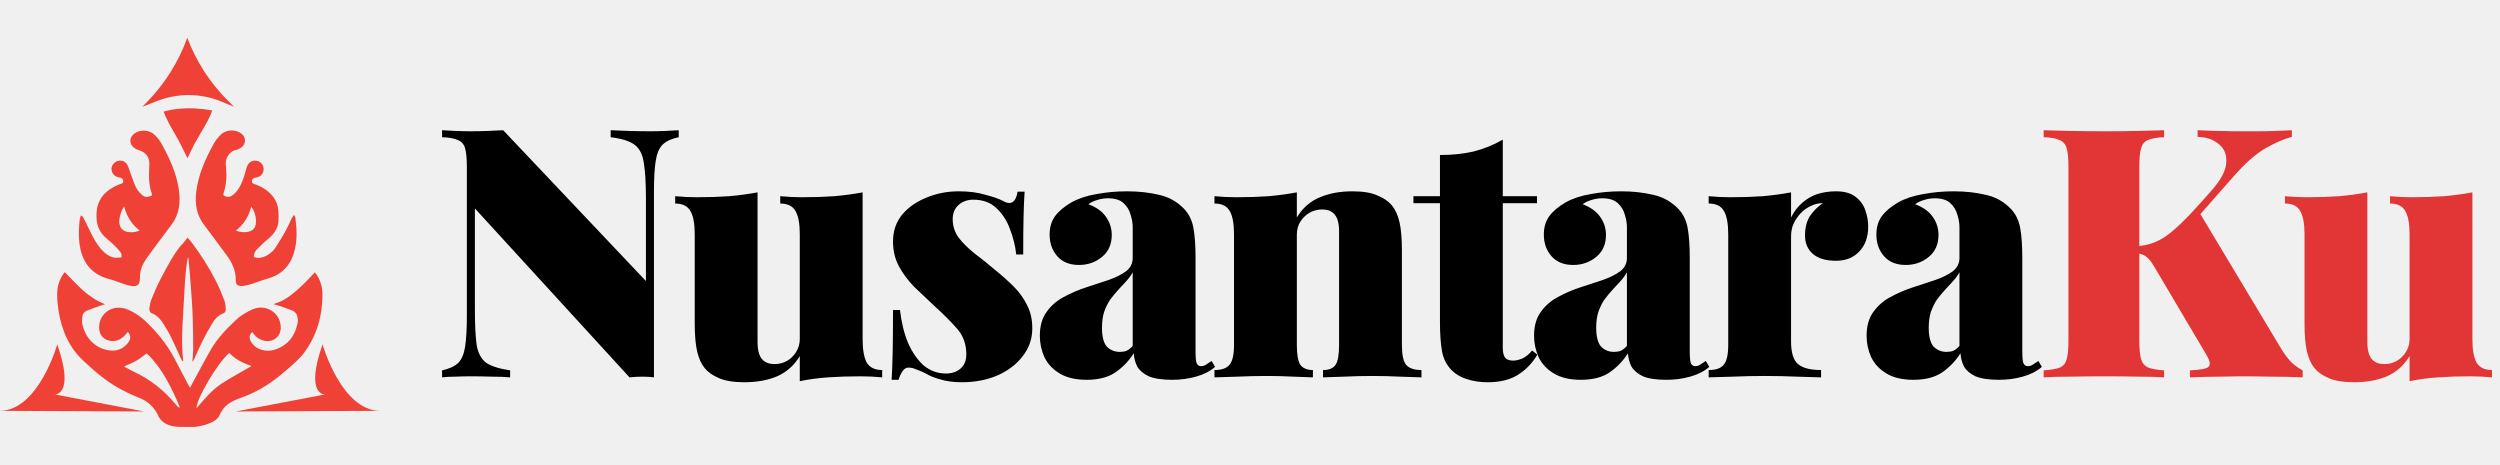
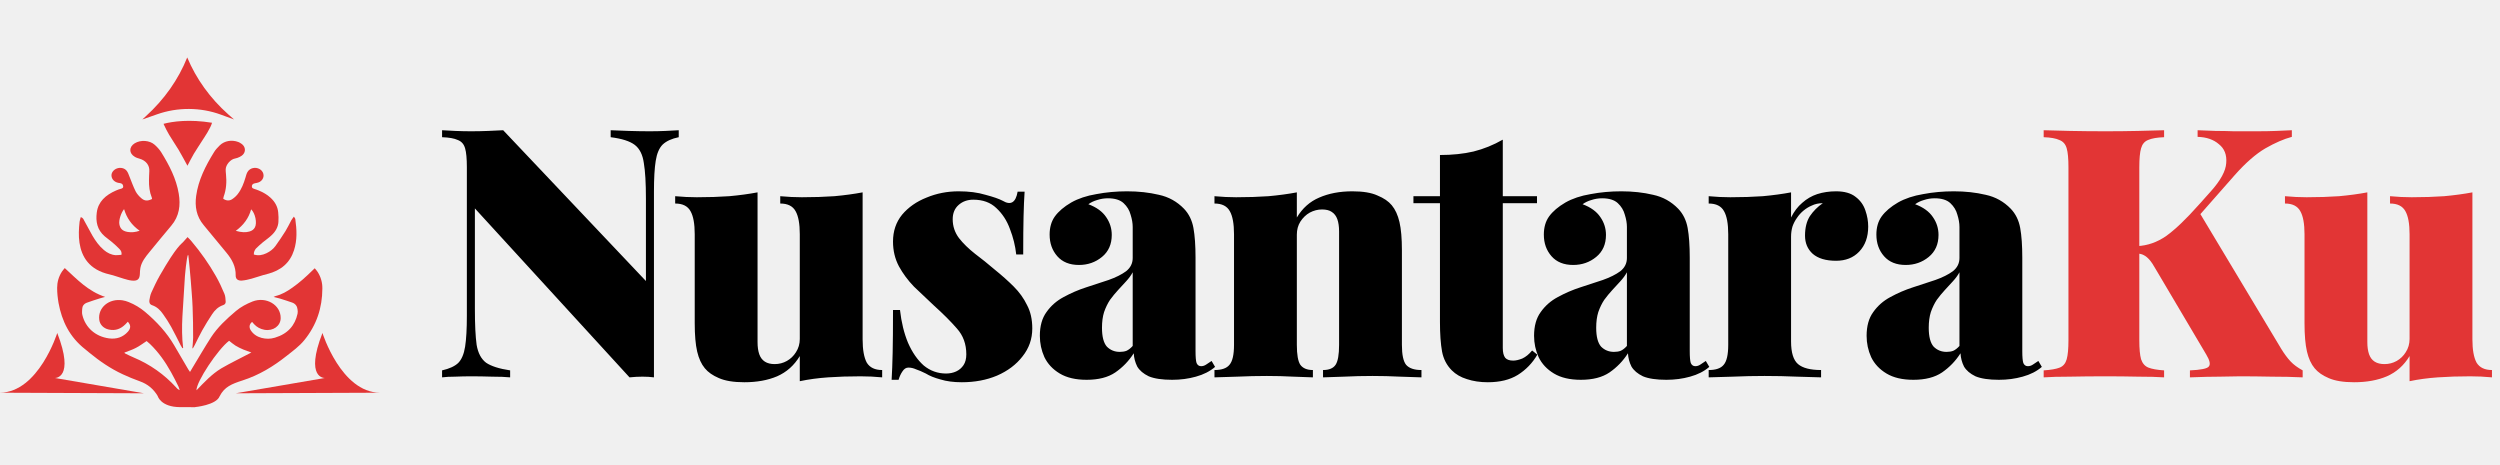
<svg xmlns="http://www.w3.org/2000/svg" width="1060" height="197" viewBox="0 0 1060 197" fill="none">
-   <g clip-path="url(#clip0_216_308)">
-     <path d="M82.596 181C82.596 181 84.737 181.045 76.4 181C68.108 180.955 66.878 175.736 66.878 175.736C65.147 172.514 62.733 170.154 59.27 168.793C56.81 167.795 54.35 166.705 52.027 165.48C46.833 162.803 42.232 159.263 37.949 155.361C37.357 154.816 36.81 154.271 36.173 153.727C29.476 147.918 26.241 140.34 24.829 131.854C24.464 129.494 24.237 127.089 24.237 124.729C24.237 122.052 24.874 119.465 26.241 117.106C26.56 116.516 27.016 116.017 27.471 115.381C32.665 120.691 37.357 126.318 44.601 128.995C43.872 129.222 43.097 129.403 42.368 129.676C40.501 130.311 38.678 130.992 36.856 131.718C35.535 132.262 34.897 133.351 34.852 134.713C34.806 135.666 34.715 136.664 34.943 137.572C36.218 143.426 40.455 147.691 46.195 148.554C49.43 149.053 52.209 147.964 54.259 145.377C55.535 143.743 55.535 142.291 54.213 140.703C53.849 141.111 53.576 141.52 53.211 141.883C51.298 144.016 49.02 145.105 46.104 144.379C43.872 143.834 42.323 142.019 42.095 139.75C41.457 134.078 46.195 129.63 51.89 130.583C52.801 130.719 53.758 131.037 54.623 131.446C57.175 132.58 59.453 134.123 61.503 136.029C66.423 140.658 70.705 145.785 73.849 151.776C75.853 155.587 77.858 159.399 79.862 163.211C80.044 163.529 80.227 163.801 80.591 164.391C80.956 163.71 81.229 163.257 81.457 162.757C84.145 157.856 86.696 152.91 89.475 148.1C92.254 143.335 96.081 139.387 100.09 135.62C102.14 133.715 104.509 132.308 107.06 131.173C112.846 128.632 119.133 132.762 119.042 139.024C118.996 142.7 115.853 145.196 112.208 144.515C110.386 144.152 108.928 143.244 107.789 141.883C107.47 141.52 107.197 141.157 106.923 140.794C105.739 141.792 105.511 143.335 106.377 144.787C107.424 146.557 108.973 147.737 110.932 148.327C112.8 148.871 114.714 148.871 116.582 148.236C122.048 146.421 125.101 142.473 126.194 136.936C126.331 136.256 126.285 135.575 126.194 134.894C126.057 133.442 125.374 132.262 123.962 131.672C122.231 130.992 120.499 130.402 118.723 129.767C117.948 129.494 117.128 129.313 116.035 128.995C116.536 128.768 116.673 128.632 116.855 128.587C119.543 127.861 121.775 126.363 123.916 124.684C126.969 122.324 129.656 119.601 132.253 116.788C132.618 116.38 132.982 116.017 133.483 115.472C133.939 116.107 134.394 116.606 134.713 117.196C136.126 119.647 136.763 122.324 136.718 125.138C136.672 134.032 134.349 142.201 129.019 149.461C126.878 152.366 124.098 154.589 121.411 156.949C115.898 161.804 109.885 165.889 102.914 168.384C98.222 170.064 95.215 171.425 93.165 175.827C91.707 180.092 82.596 181 82.596 181ZM76.218 172.968C75.944 172.151 75.853 171.652 75.671 171.243C74.623 168.974 73.666 166.66 72.528 164.482C70.113 159.672 67.288 155.134 63.598 151.186C63.097 150.641 62.55 150.187 62.186 149.824C60.546 151.004 59.179 152.184 57.63 153.046C56.081 153.954 54.396 154.544 52.755 155.27C52.892 155.451 52.892 155.587 52.983 155.633C54.213 156.268 55.398 156.994 56.628 157.539C63.735 160.851 69.703 165.616 74.669 171.652C74.897 171.924 75.124 172.242 75.398 172.469C75.534 172.605 75.762 172.696 76.218 172.968ZM106.604 155.224C105.42 154.725 104.281 154.317 103.188 153.818C102.049 153.273 100.91 152.683 99.862 151.957C98.905 151.276 98.04 150.46 97.174 149.688C92.436 153.636 83.234 169.02 83.325 173.059C86.65 169.247 89.794 165.435 93.848 162.712C97.903 160.08 102.231 157.811 106.604 155.224Z" fill="#EF4136" />
-     <path d="M107.652 108.983C109.611 109.663 111.342 109.255 112.982 108.393C114.531 107.576 115.853 106.441 116.809 104.989C118.313 102.675 119.725 100.315 121.092 97.91C122.003 96.276 122.732 94.507 123.552 92.828C123.825 92.283 124.19 91.829 124.645 91.103C124.919 91.648 125.192 91.92 125.237 92.238C125.875 97.184 126.103 102.13 124.691 106.986C123.005 112.84 119.224 116.561 113.301 118.195C111.069 118.785 108.973 119.692 106.741 120.373C105.42 120.781 104.008 121.144 102.641 121.281C100.864 121.417 99.907 120.554 99.953 118.785C100.044 114.7 98.404 111.297 96.035 108.12C92.755 103.764 89.566 99.408 86.331 95.051C83.279 90.967 82.596 86.293 83.188 81.392C84.099 73.904 87.151 67.188 90.796 60.654C91.434 59.474 92.345 58.43 93.256 57.431C95.261 55.299 98.359 54.754 101.046 55.889C101.229 55.979 101.411 56.07 101.593 56.161C102.914 56.932 103.871 58.021 103.871 59.655C103.825 61.198 102.914 62.287 101.593 62.968C101.001 63.285 100.363 63.558 99.68 63.694C97.812 64.011 95.762 66.598 95.716 68.822C95.716 69.593 95.762 70.365 95.853 71.181C96.172 74.766 95.99 78.261 94.851 81.71C94.76 81.982 94.714 82.299 94.668 82.662C95.944 83.661 97.265 83.752 98.45 82.889C99.406 82.209 100.272 81.301 100.91 80.348C102.504 78.034 103.37 75.402 104.099 72.724C104.327 71.817 104.554 70.864 104.964 70.047C105.967 68.141 108.29 67.551 110.067 68.64C111.752 69.684 112.299 71.908 111.251 73.587C110.705 74.494 109.885 74.993 108.837 75.22C108.427 75.311 108.017 75.356 107.607 75.538C107.014 75.81 106.787 76.355 106.832 76.945C106.832 77.489 107.151 77.761 107.652 77.943C108.336 78.17 109.019 78.488 109.702 78.76C111.57 79.622 113.301 80.711 114.714 82.163C116.627 84.115 117.766 86.384 117.994 89.106C118.13 90.604 118.176 92.102 118.085 93.599C117.948 96.14 116.764 98.319 114.987 100.088C113.894 101.223 112.618 102.176 111.479 103.219C110.477 104.172 109.429 105.171 108.518 106.215C108.017 106.941 107.607 107.803 107.652 108.983ZM99.999 97.819C102.504 98.591 104.281 98.636 105.784 98.137C106.832 97.819 107.652 97.184 108.108 96.186C109.11 94.144 108.29 89.56 106.513 87.654C105.511 91.738 103.37 95.051 99.999 97.819Z" fill="#EF4136" />
-     <path d="M51.526 109.119C51.708 107.939 51.298 107.122 50.751 106.487C49.794 105.352 48.701 104.263 47.608 103.219C46.605 102.266 45.466 101.404 44.419 100.406C41.184 97.32 40.546 93.418 41.047 89.152C41.639 84.069 44.783 80.938 49.157 78.805C49.84 78.442 50.614 78.17 51.343 77.943C51.89 77.761 52.3 77.535 52.254 76.854C52.209 76.173 51.935 75.629 51.298 75.402C50.933 75.266 50.569 75.266 50.204 75.175C48.564 74.812 47.425 73.541 47.289 71.908C47.152 70.41 48.154 68.958 49.612 68.368C51.115 67.778 52.892 68.186 53.803 69.593C54.304 70.365 54.578 71.272 54.897 72.18C55.762 74.54 56.491 76.899 57.539 79.214C58.086 80.394 58.997 81.528 59.954 82.436C61.366 83.797 62.642 83.797 64.464 82.799C64.464 82.572 64.464 82.345 64.373 82.118C63.416 79.486 63.143 76.718 63.188 73.95C63.234 72.543 63.234 71.136 63.325 69.729C63.507 66.916 61.913 64.647 59.225 63.785C58.541 63.558 57.812 63.331 57.22 62.922C54.623 61.289 54.623 58.203 57.175 56.478C59.68 54.8 63.462 55.072 65.603 57.205C66.65 58.248 67.653 59.474 68.382 60.744C71.799 66.871 74.76 73.224 75.808 80.257C76.628 85.703 76.081 90.876 72.619 95.414C69.475 99.544 66.423 103.719 63.37 107.848C61.685 110.117 60.045 112.432 59.544 115.29C59.361 116.243 59.361 117.242 59.316 118.24C59.225 120.645 58.268 121.598 55.853 121.281C54.669 121.144 53.53 120.736 52.391 120.373C50.386 119.738 48.473 118.875 46.469 118.376C37.813 116.198 34.624 110.072 33.712 103.446C33.257 100.088 33.439 96.776 33.758 93.463C33.849 92.782 34.077 92.056 34.259 91.33C35.216 91.648 35.444 92.419 35.717 93.009C36.901 95.323 37.995 97.728 39.179 100.043C40.501 102.539 42.004 104.944 44.1 106.895C45.512 108.211 47.152 109.164 49.111 109.3C49.885 109.346 50.705 109.164 51.526 109.119ZM52.619 87.564C51.252 89.469 50.341 92.873 50.614 94.643C50.933 96.776 51.981 97.91 54.077 98.319C55.717 98.636 57.311 98.5 59.225 97.774C55.808 95.097 53.758 91.784 52.619 87.564Z" fill="#EF4136" />
-     <path d="M81.593 153.228C81.684 151.549 81.912 149.87 81.912 148.191C81.912 143.426 81.867 138.661 81.684 133.851C81.548 129.676 81.183 125.501 80.91 121.326C80.637 117.423 80.272 113.521 79.908 109.573C79.908 109.436 79.817 109.3 79.725 109.119C79.224 110.026 78.404 117.786 78.177 123.731C77.949 128.587 77.584 133.488 77.356 138.343C77.129 143.244 77.129 148.191 77.675 153.092C77.584 153.137 77.448 153.137 77.356 153.182C77.083 152.683 76.81 152.229 76.582 151.73C75.261 148.826 73.985 145.922 72.573 143.063C71.571 141.021 70.386 139.069 69.156 137.118C68.017 135.303 66.65 133.715 64.509 132.898C63.416 132.489 63.234 131.491 63.37 130.493C63.553 129.313 63.735 128.042 64.19 126.953C65.284 124.276 66.423 121.553 67.744 118.966C75.215 104.445 76.947 104.127 77.721 103.038C78.268 102.312 78.86 101.631 79.543 100.769C80.135 101.45 80.682 101.994 81.138 102.63C85.101 107.848 88.609 113.384 91.57 119.193C92.937 121.87 94.122 124.684 95.169 127.498C95.625 128.632 95.625 129.993 95.716 131.219C95.762 131.945 95.397 132.58 94.668 132.852C92.482 133.669 91.069 135.303 89.93 137.209C88.472 139.659 87.06 142.201 85.785 144.742C84.646 147.011 83.643 149.37 82.596 151.685C82.368 152.229 82.094 152.729 81.821 153.228C81.776 153.273 81.684 153.228 81.593 153.228Z" fill="#EF4136" />
-     <path d="M24.282 146.012C24.282 146.012 16.401 173.966 0 174.193L61.093 174.465L23.28 167.25C23.28 167.25 31.799 167.568 24.282 146.012Z" fill="#EF4136" />
-     <path d="M136.763 146.012C136.763 146.012 144.645 173.966 161.046 174.193L99.953 174.465L137.766 167.25C137.72 167.25 129.201 167.568 136.763 146.012Z" fill="#EF4136" />
-     <path d="M60.364 45.27L66.65 42.819C75.352 39.416 85.056 39.461 93.712 43.001L99.27 45.27L96.81 42.865C89.11 35.241 83.188 26.074 79.407 16C75.671 26.392 69.657 35.876 61.867 43.727L60.364 45.27Z" fill="#EF4136" />
-     <path d="M69.384 47.312C69.43 47.403 69.475 47.493 69.475 47.63C70.158 49.263 70.887 50.897 71.707 52.44C72.983 54.845 74.441 57.159 75.716 59.519C77.083 62.06 78.268 64.647 79.498 67.097C80.363 65.282 81.229 63.331 82.231 61.425C83.279 59.474 84.463 57.568 85.557 55.616C86.377 54.21 87.243 52.757 88.017 51.305C88.974 49.49 89.612 48.083 89.93 46.813C80.272 45.088 73.302 46.177 69.384 47.312Z" fill="#EF4136" />
-   </g>
+   <path d="M82.572 172.627C82.572 172.627 84.713 172.667 76.378 172.627C68.089 172.586 66.859 167.896 66.859 167.896C65.129 165.001 62.715 162.88 59.254 161.657C56.794 160.76 54.335 159.781 52.012 158.68C46.82 156.274 42.22 153.094 37.939 149.587C37.346 149.097 36.8 148.608 36.162 148.119C29.467 142.899 26.234 136.089 24.822 128.463C24.457 126.343 24.23 124.182 24.23 122.061C24.23 119.655 24.867 117.331 26.234 115.21C26.552 114.68 27.008 114.232 27.463 113.661C32.655 118.432 37.346 123.488 44.588 125.894C43.859 126.098 43.085 126.261 42.356 126.506C40.489 127.077 38.667 127.688 36.846 128.341C35.525 128.83 34.887 129.809 34.842 131.032C34.796 131.889 34.705 132.786 34.933 133.601C36.208 138.862 40.444 142.695 46.182 143.47C49.416 143.918 52.194 142.94 54.244 140.615C55.519 139.147 55.519 137.842 54.198 136.415C53.834 136.782 53.56 137.149 53.196 137.475C51.283 139.392 49.006 140.371 46.091 139.718C43.859 139.229 42.311 137.598 42.083 135.559C41.446 130.461 46.182 126.465 51.875 127.321C52.786 127.444 53.743 127.729 54.608 128.096C57.158 129.116 59.436 130.502 61.485 132.215C66.404 136.374 70.685 140.982 73.828 146.365C75.832 149.791 77.836 153.216 79.84 156.641C80.022 156.927 80.204 157.171 80.568 157.702C80.933 157.09 81.206 156.682 81.434 156.234C84.121 151.829 86.671 147.385 89.45 143.062C92.228 138.78 96.053 135.233 100.061 131.848C102.111 130.135 104.479 128.871 107.03 127.852C112.814 125.568 119.099 129.279 119.008 134.906C118.962 138.209 115.82 140.452 112.176 139.841C110.354 139.514 108.897 138.699 107.758 137.475C107.44 137.149 107.166 136.823 106.893 136.497C105.709 137.394 105.481 138.78 106.347 140.085C107.394 141.676 108.943 142.736 110.901 143.266C112.768 143.755 114.681 143.755 116.549 143.184C122.014 141.553 125.065 138.005 126.158 133.03C126.295 132.419 126.249 131.807 126.158 131.195C126.022 129.891 125.339 128.83 123.927 128.3C122.196 127.688 120.465 127.158 118.689 126.587C117.915 126.343 117.095 126.18 116.002 125.894C116.503 125.69 116.64 125.568 116.822 125.527C119.509 124.875 121.741 123.529 123.881 122.02C126.933 119.9 129.62 117.453 132.216 114.925C132.58 114.558 132.945 114.232 133.446 113.742C133.901 114.313 134.356 114.762 134.675 115.292C136.087 117.494 136.725 119.9 136.679 122.428C136.634 130.421 134.311 137.761 128.982 144.285C126.842 146.895 124.063 148.893 121.376 151.014C115.865 155.377 109.853 159.047 102.885 161.29C98.194 162.799 95.188 164.022 93.139 167.978C91.681 171.811 82.572 172.627 82.572 172.627ZM76.196 165.409C75.923 164.675 75.832 164.226 75.65 163.859C74.602 161.82 73.645 159.741 72.507 157.783C70.093 153.461 67.269 149.383 63.58 145.835C63.079 145.346 62.533 144.938 62.168 144.612C60.529 145.672 59.162 146.732 57.614 147.507C56.065 148.323 54.38 148.853 52.741 149.505C52.877 149.668 52.877 149.791 52.968 149.831C54.198 150.402 55.382 151.055 56.612 151.544C63.717 154.521 69.683 158.803 74.647 164.226C74.875 164.471 75.103 164.756 75.376 164.96C75.513 165.083 75.741 165.164 76.196 165.409ZM106.574 149.464C105.39 149.016 104.251 148.649 103.158 148.2C102.02 147.711 100.881 147.181 99.834 146.528C98.877 145.917 98.012 145.183 97.147 144.489C92.41 148.037 83.21 161.861 83.301 165.49C86.626 162.065 89.768 158.64 93.822 156.193C97.875 153.828 102.202 151.789 106.574 149.464Z" fill="#E23535" />
+   <path d="M107.622 107.911C109.58 108.522 111.311 108.155 112.95 107.381C114.499 106.647 115.82 105.627 116.776 104.322C118.279 102.243 119.691 100.122 121.057 97.961C121.968 96.493 122.697 94.902 123.517 93.394C123.79 92.904 124.154 92.496 124.61 91.844C124.883 92.333 125.156 92.578 125.202 92.864C125.84 97.308 126.067 101.753 124.655 106.117C122.97 111.377 119.19 114.721 113.269 116.189C111.038 116.719 108.943 117.535 106.711 118.146C105.39 118.513 103.978 118.84 102.612 118.962C100.836 119.084 99.879 118.309 99.925 116.719C100.016 113.049 98.376 109.991 96.008 107.136C92.729 103.221 89.541 99.306 86.307 95.392C83.255 91.722 82.572 87.522 83.164 83.117C84.075 76.389 87.127 70.354 90.77 64.481C91.408 63.421 92.319 62.483 93.23 61.586C95.234 59.67 98.331 59.18 101.018 60.2C101.2 60.281 101.382 60.363 101.564 60.444C102.885 61.138 103.842 62.116 103.842 63.584C103.796 64.971 102.885 65.95 101.564 66.561C100.972 66.847 100.335 67.091 99.651 67.214C97.784 67.499 95.735 69.823 95.689 71.822C95.689 72.515 95.735 73.208 95.826 73.942C96.144 77.164 95.962 80.304 94.824 83.403C94.733 83.647 94.687 83.933 94.642 84.259C95.917 85.156 97.238 85.238 98.422 84.463C99.378 83.851 100.244 83.036 100.881 82.18C102.475 80.1 103.341 77.735 104.069 75.329C104.297 74.513 104.525 73.657 104.935 72.923C105.937 71.21 108.259 70.68 110.036 71.659C111.721 72.597 112.267 74.595 111.22 76.103C110.673 76.919 109.853 77.368 108.806 77.572C108.396 77.653 107.986 77.694 107.576 77.857C106.984 78.102 106.756 78.591 106.802 79.121C106.802 79.61 107.121 79.855 107.622 80.018C108.305 80.222 108.988 80.507 109.671 80.752C111.539 81.527 113.269 82.506 114.681 83.811C116.594 85.564 117.733 87.603 117.96 90.05C118.097 91.395 118.143 92.741 118.051 94.087C117.915 96.37 116.731 98.328 114.954 99.918C113.861 100.938 112.586 101.794 111.448 102.732C110.446 103.588 109.398 104.485 108.487 105.423C107.986 106.076 107.576 106.851 107.622 107.911ZM99.97 97.879C102.475 98.573 104.251 98.613 105.754 98.165C106.802 97.879 107.622 97.308 108.077 96.411C109.079 94.576 108.259 90.457 106.483 88.745C105.481 92.415 103.341 95.392 99.97 97.879Z" fill="#E23535" />
+   <path d="M51.511 108.033C51.693 106.973 51.283 106.239 50.737 105.668C49.78 104.649 48.687 103.67 47.594 102.732C46.592 101.876 45.453 101.101 44.406 100.204C41.172 97.431 40.535 93.924 41.036 90.091C41.628 85.523 44.77 82.71 49.143 80.793C49.826 80.467 50.6 80.222 51.329 80.018C51.875 79.855 52.285 79.651 52.24 79.04C52.194 78.428 51.921 77.939 51.283 77.735C50.919 77.612 50.554 77.612 50.19 77.531C48.55 77.204 47.412 76.063 47.275 74.595C47.139 73.249 48.141 71.944 49.598 71.414C51.101 70.884 52.877 71.251 53.788 72.515C54.289 73.208 54.562 74.024 54.881 74.839C55.746 76.96 56.475 79.08 57.523 81.16C58.069 82.22 58.98 83.24 59.937 84.055C61.349 85.279 62.624 85.279 64.445 84.382C64.445 84.178 64.445 83.974 64.355 83.77C63.398 81.405 63.125 78.917 63.17 76.43C63.216 75.165 63.216 73.901 63.307 72.637C63.489 70.109 61.895 68.07 59.208 67.295C58.525 67.091 57.796 66.887 57.204 66.52C54.608 65.052 54.608 62.279 57.158 60.73C59.663 59.221 63.444 59.466 65.584 61.382C66.632 62.32 67.634 63.421 68.362 64.563C71.778 70.068 74.739 75.777 75.786 82.098C76.606 86.991 76.059 91.64 72.598 95.718C69.455 99.429 66.404 103.18 63.352 106.891C61.667 108.93 60.028 111.01 59.527 113.579C59.345 114.435 59.345 115.333 59.299 116.23C59.208 118.391 58.252 119.247 55.838 118.962C54.654 118.84 53.515 118.472 52.376 118.146C50.372 117.575 48.459 116.801 46.455 116.352C37.802 114.395 34.614 108.889 33.703 102.936C33.248 99.918 33.43 96.941 33.748 93.965C33.84 93.353 34.067 92.7 34.249 92.048C35.206 92.333 35.434 93.027 35.707 93.557C36.891 95.636 37.984 97.798 39.168 99.877C40.489 102.12 41.992 104.282 44.087 106.035C45.499 107.218 47.139 108.074 49.097 108.196C49.871 108.237 50.691 108.074 51.511 108.033ZM52.604 88.663C51.238 90.376 50.327 93.434 50.6 95.025C50.919 96.941 51.966 97.961 54.061 98.328C55.701 98.613 57.295 98.491 59.208 97.838C55.792 95.433 53.743 92.456 52.604 88.663Z" fill="#E23535" />
+   <path d="M81.57 147.67C81.661 146.161 81.889 144.652 81.889 143.144C81.889 138.862 81.844 134.58 81.661 130.258C81.525 126.506 81.16 122.754 80.887 119.003C80.614 115.496 80.249 111.989 79.885 108.441C79.885 108.319 79.794 108.196 79.703 108.033C79.202 108.849 78.382 115.822 78.154 121.164C77.927 125.527 77.562 129.931 77.335 134.295C77.107 138.699 77.107 143.144 77.653 147.548C77.562 147.588 77.426 147.588 77.335 147.629C77.061 147.181 76.788 146.773 76.56 146.324C75.24 143.715 73.964 141.105 72.552 138.536C71.55 136.701 70.366 134.947 69.137 133.194C67.998 131.562 66.632 130.135 64.491 129.401C63.398 129.034 63.216 128.137 63.352 127.24C63.535 126.18 63.717 125.038 64.172 124.059C65.265 121.653 66.404 119.207 67.725 116.882C75.194 103.833 76.925 103.547 77.699 102.569C78.246 101.916 78.838 101.305 79.521 100.53C80.113 101.142 80.659 101.631 81.115 102.202C85.077 106.891 88.584 111.866 91.544 117.086C92.911 119.492 94.095 122.02 95.143 124.549C95.598 125.568 95.598 126.791 95.689 127.892C95.735 128.545 95.37 129.116 94.642 129.36C92.455 130.094 91.043 131.562 89.905 133.275C88.448 135.477 87.036 137.761 85.76 140.044C84.622 142.083 83.62 144.204 82.572 146.284C82.344 146.773 82.071 147.221 81.798 147.67C81.752 147.711 81.661 147.67 81.57 147.67Z" fill="#E23535" />
+   <path d="M24.275 141.186C24.275 141.186 16.396 166.306 0 166.51L61.075 166.754L23.273 160.271C23.273 160.271 31.79 160.556 24.275 141.186Z" fill="#E23535" />
+   <path d="M136.725 141.186C136.725 141.186 144.604 166.306 161 166.51L99.925 166.754L137.727 160.271C137.681 160.271 129.164 160.556 136.725 141.186Z" fill="#E23535" />
+   <path d="M60.346 50.657L66.632 48.456C75.331 45.397 85.032 45.438 93.685 48.619L99.242 50.657L96.782 48.496C89.085 41.645 83.164 33.408 79.384 24.355C75.65 33.694 69.638 42.216 61.849 49.271L60.346 50.657Z" fill="#E23535" />
+   <path d="M69.364 52.493C69.41 52.574 69.455 52.656 69.455 52.778C70.139 54.246 70.867 55.714 71.687 57.101C72.962 59.262 74.42 61.342 75.695 63.462C77.061 65.746 78.246 68.07 79.475 70.272C80.341 68.641 81.206 66.887 82.208 65.175C83.255 63.421 84.44 61.709 85.533 59.955C86.353 58.691 87.218 57.386 87.992 56.081C88.948 54.45 89.586 53.186 89.905 52.044C80.249 50.494 73.281 51.473 69.364 52.493Z" fill="#E23535" />
  <path d="M287.784 55.216V58.176C284.824 58.768 282.555 59.804 280.976 61.284C279.496 62.764 278.509 65.083 278.016 68.24C277.523 71.299 277.276 75.64 277.276 81.264V160C275.796 159.803 274.168 159.704 272.392 159.704C270.715 159.704 268.889 159.803 266.916 160L201.352 88.368V130.992C201.352 137.603 201.599 142.684 202.092 146.236C202.684 149.689 204.016 152.205 206.088 153.784C208.259 155.264 211.663 156.349 216.3 157.04V160C214.327 159.803 211.761 159.704 208.604 159.704C205.447 159.605 202.487 159.556 199.724 159.556C197.553 159.556 195.333 159.605 193.064 159.704C190.795 159.704 188.92 159.803 187.44 160V157.04C190.499 156.349 192.768 155.313 194.248 153.932C195.728 152.452 196.715 150.133 197.208 146.976C197.701 143.819 197.948 139.477 197.948 133.952V70.904C197.948 67.253 197.701 64.589 197.208 62.912C196.715 61.136 195.679 59.952 194.1 59.36C192.62 58.669 190.4 58.275 187.44 58.176V55.216C188.92 55.315 190.795 55.413 193.064 55.512C195.333 55.611 197.553 55.66 199.724 55.66C202.191 55.66 204.608 55.611 206.976 55.512C209.344 55.413 211.465 55.315 213.34 55.216L273.872 119.152V84.224C273.872 77.613 273.576 72.581 272.984 69.128C272.491 65.576 271.208 63.011 269.136 61.432C267.064 59.853 263.66 58.768 258.924 58.176V55.216C260.897 55.315 263.463 55.413 266.62 55.512C269.777 55.611 272.737 55.66 275.5 55.66C277.769 55.66 279.989 55.611 282.16 55.512C284.429 55.413 286.304 55.315 287.784 55.216ZM365.75 81.56V143.868C365.75 148.308 366.342 151.613 367.526 153.784C368.809 155.856 370.979 156.892 374.038 156.892V160C370.979 159.704 367.921 159.556 364.862 159.556C359.929 159.556 355.341 159.704 351.098 160C346.855 160.296 342.859 160.839 339.11 161.628V150.972C336.742 154.919 333.535 157.78 329.49 159.556C325.543 161.233 320.906 162.072 315.578 162.072C311.039 162.072 307.438 161.48 304.774 160.296C302.209 159.211 300.235 157.829 298.854 156.152C297.374 154.376 296.289 152.008 295.598 149.048C294.907 146.088 294.562 142.092 294.562 137.06V99.32C294.562 94.88 293.97 91.624 292.786 89.552C291.602 87.381 289.431 86.296 286.274 86.296V83.188C289.431 83.484 292.49 83.632 295.45 83.632C300.383 83.632 304.971 83.484 309.214 83.188C313.555 82.793 317.551 82.251 321.202 81.56V145.052C321.202 147.124 321.449 148.851 321.942 150.232C322.435 151.613 323.225 152.649 324.31 153.34C325.395 154.031 326.777 154.376 328.454 154.376C330.329 154.376 332.055 153.932 333.634 153.044C335.213 152.156 336.495 150.923 337.482 149.344C338.567 147.667 339.11 145.792 339.11 143.72V99.32C339.11 94.88 338.518 91.624 337.334 89.552C336.15 87.381 333.979 86.296 330.822 86.296V83.188C333.979 83.484 337.038 83.632 339.998 83.632C344.931 83.632 349.519 83.484 353.762 83.188C358.103 82.793 362.099 82.251 365.75 81.56ZM406.46 81.116C410.802 81.116 414.6 81.609 417.856 82.596C421.211 83.484 423.628 84.323 425.108 85.112C428.562 87.184 430.683 85.901 431.472 81.264H434.432C434.235 84.125 434.087 87.628 433.988 91.772C433.89 95.817 433.84 101.195 433.84 107.904H430.88C430.486 104.253 429.598 100.652 428.216 97.1C426.934 93.548 425.01 90.588 422.444 88.22C419.978 85.852 416.722 84.668 412.676 84.668C410.21 84.668 408.138 85.408 406.46 86.888C404.783 88.368 403.944 90.391 403.944 92.956C403.944 95.916 404.832 98.58 406.608 100.948C408.384 103.217 410.654 105.437 413.416 107.608C416.179 109.68 418.942 111.9 421.704 114.268C424.763 116.735 427.476 119.152 429.844 121.52C432.212 123.888 434.087 126.503 435.468 129.364C436.948 132.127 437.688 135.432 437.688 139.28C437.688 143.72 436.307 147.667 433.544 151.12C430.88 154.573 427.279 157.287 422.74 159.26C418.3 161.135 413.318 162.072 407.792 162.072C404.339 162.072 401.33 161.677 398.764 160.888C396.199 160.197 394.127 159.359 392.548 158.372C390.97 157.583 389.588 156.991 388.404 156.596C387.319 156.103 386.234 155.856 385.148 155.856C384.162 155.856 383.323 156.399 382.632 157.484C381.942 158.471 381.399 159.655 381.004 161.036H378.044C378.242 157.879 378.39 154.031 378.488 149.492C378.587 144.953 378.636 138.935 378.636 131.436H381.596C382.188 136.665 383.323 141.303 385 145.348C386.776 149.393 388.996 152.6 391.66 154.968C394.423 157.237 397.58 158.372 401.132 158.372C402.711 158.372 404.142 158.076 405.424 157.484C406.707 156.892 407.743 156.004 408.532 154.82C409.322 153.636 409.716 152.107 409.716 150.232C409.716 145.891 408.384 142.24 405.72 139.28C403.155 136.32 399.899 133.064 395.952 129.512C392.992 126.749 390.18 124.085 387.516 121.52C384.951 118.856 382.83 115.995 381.152 112.936C379.475 109.779 378.636 106.276 378.636 102.428C378.636 97.988 379.919 94.189 382.484 91.032C385.148 87.875 388.602 85.457 392.844 83.78C397.087 82.004 401.626 81.116 406.46 81.116ZM460.729 161.036C456.092 161.036 452.293 160.148 449.333 158.372C446.373 156.596 444.202 154.277 442.821 151.416C441.538 148.555 440.897 145.545 440.897 142.388C440.897 138.244 441.834 134.889 443.709 132.324C445.584 129.66 448.001 127.539 450.961 125.96C454.02 124.283 457.226 122.901 460.581 121.816C463.936 120.731 467.093 119.695 470.053 118.708C473.112 117.623 475.578 116.389 477.453 115.008C479.328 113.528 480.265 111.653 480.265 109.384V96.212C480.265 94.633 479.969 92.907 479.377 91.032C478.884 89.157 477.897 87.529 476.417 86.148C474.937 84.767 472.717 84.076 469.757 84.076C468.178 84.076 466.649 84.323 465.169 84.816C463.788 85.211 462.554 85.803 461.469 86.592C464.922 87.875 467.438 89.7 469.017 92.068C470.596 94.337 471.385 96.853 471.385 99.616C471.385 103.563 470.004 106.671 467.241 108.94C464.478 111.209 461.222 112.344 457.473 112.344C453.526 112.344 450.468 111.111 448.297 108.644C446.126 106.177 445.041 103.119 445.041 99.468C445.041 96.409 445.781 93.844 447.261 91.772C448.84 89.601 451.158 87.628 454.217 85.852C457.177 84.175 460.729 82.991 464.873 82.3C469.017 81.511 473.358 81.116 477.897 81.116C482.732 81.116 487.221 81.609 491.365 82.596C495.509 83.484 499.061 85.457 502.021 88.516C504.093 90.687 505.425 93.4 506.017 96.656C506.609 99.912 506.905 104.105 506.905 109.236V148.9C506.905 151.367 507.053 153.044 507.349 153.932C507.744 154.82 508.385 155.264 509.273 155.264C510.062 155.264 510.802 155.017 511.493 154.524C512.282 154.031 513.022 153.537 513.713 153.044L515.193 155.56C513.022 157.435 510.309 158.816 507.053 159.704C503.896 160.592 500.541 161.036 496.989 161.036C492.746 161.036 489.441 160.543 487.073 159.556C484.804 158.471 483.176 157.089 482.189 155.412C481.301 153.636 480.808 151.761 480.709 149.788C478.637 153.044 476.022 155.757 472.865 157.928C469.806 160 465.761 161.036 460.729 161.036ZM474.789 149.196C475.874 149.196 476.812 149.048 477.601 148.752C478.489 148.357 479.377 147.667 480.265 146.68V115.452C479.574 116.735 478.637 118.017 477.453 119.3C476.368 120.484 475.233 121.717 474.049 123C472.865 124.283 471.73 125.664 470.645 127.144C469.658 128.624 468.82 130.351 468.129 132.324C467.537 134.199 467.241 136.419 467.241 138.984C467.241 142.733 467.932 145.397 469.313 146.976C470.793 148.456 472.618 149.196 474.789 149.196ZM573.394 81.116C577.933 81.116 581.485 81.708 584.05 82.892C586.714 83.977 588.737 85.359 590.118 87.036C591.598 88.812 592.683 91.18 593.374 94.14C594.065 97.1 594.41 101.096 594.41 106.128V146.236C594.41 150.38 595.002 153.192 596.186 154.672C597.469 156.152 599.639 156.892 602.698 156.892V160C600.725 159.901 597.715 159.803 593.67 159.704C589.723 159.507 585.826 159.408 581.978 159.408C577.834 159.408 573.789 159.507 569.842 159.704C565.895 159.803 562.935 159.901 560.962 160V156.892C563.527 156.892 565.303 156.152 566.29 154.672C567.277 153.192 567.77 150.38 567.77 146.236V98.136C567.77 96.064 567.523 94.337 567.03 92.956C566.537 91.575 565.747 90.539 564.662 89.848C563.675 89.157 562.294 88.812 560.518 88.812C558.742 88.812 557.015 89.256 555.338 90.144C553.759 91.032 552.427 92.315 551.342 93.992C550.355 95.571 549.862 97.396 549.862 99.468V146.236C549.862 150.38 550.355 153.192 551.342 154.672C552.427 156.152 554.203 156.892 556.67 156.892V160C554.795 159.901 552.033 159.803 548.382 159.704C544.731 159.507 540.982 159.408 537.134 159.408C532.99 159.408 528.797 159.507 524.554 159.704C520.311 159.803 517.105 159.901 514.934 160V156.892C517.993 156.892 520.114 156.152 521.298 154.672C522.581 153.192 523.222 150.38 523.222 146.236V99.32C523.222 94.88 522.63 91.624 521.446 89.552C520.262 87.381 518.091 86.296 514.934 86.296V83.188C518.091 83.484 521.15 83.632 524.11 83.632C529.043 83.632 533.631 83.484 537.874 83.188C542.215 82.793 546.211 82.251 549.862 81.56V92.216C552.23 88.269 555.387 85.457 559.334 83.78C563.379 82.004 568.066 81.116 573.394 81.116ZM637.182 59.212V83.188H651.686V86.148H637.182V147.568C637.182 149.443 637.527 150.824 638.218 151.712C638.909 152.501 640.043 152.896 641.622 152.896C642.707 152.896 643.99 152.6 645.47 152.008C646.95 151.317 648.331 150.183 649.614 148.604L651.834 150.38C649.762 153.932 646.999 156.793 643.546 158.964C640.191 161.036 635.949 162.072 630.818 162.072C627.562 162.072 624.602 161.628 621.938 160.74C619.373 159.951 617.251 158.717 615.574 157.04C613.403 154.869 612.022 152.205 611.43 149.048C610.838 145.792 610.542 141.599 610.542 136.468V86.148H599.294V83.188H610.542V65.724C615.771 65.724 620.507 65.231 624.75 64.244C629.091 63.159 633.235 61.481 637.182 59.212ZM670.276 161.036C665.639 161.036 661.84 160.148 658.88 158.372C655.92 156.596 653.749 154.277 652.368 151.416C651.085 148.555 650.444 145.545 650.444 142.388C650.444 138.244 651.381 134.889 653.256 132.324C655.131 129.66 657.548 127.539 660.508 125.96C663.567 124.283 666.773 122.901 670.128 121.816C673.483 120.731 676.64 119.695 679.6 118.708C682.659 117.623 685.125 116.389 687 115.008C688.875 113.528 689.812 111.653 689.812 109.384V96.212C689.812 94.633 689.516 92.907 688.924 91.032C688.431 89.157 687.444 87.529 685.964 86.148C684.484 84.767 682.264 84.076 679.304 84.076C677.725 84.076 676.196 84.323 674.716 84.816C673.335 85.211 672.101 85.803 671.016 86.592C674.469 87.875 676.985 89.7 678.564 92.068C680.143 94.337 680.932 96.853 680.932 99.616C680.932 103.563 679.551 106.671 676.788 108.94C674.025 111.209 670.769 112.344 667.02 112.344C663.073 112.344 660.015 111.111 657.844 108.644C655.673 106.177 654.588 103.119 654.588 99.468C654.588 96.409 655.328 93.844 656.808 91.772C658.387 89.601 660.705 87.628 663.764 85.852C666.724 84.175 670.276 82.991 674.42 82.3C678.564 81.511 682.905 81.116 687.444 81.116C692.279 81.116 696.768 81.609 700.912 82.596C705.056 83.484 708.608 85.457 711.568 88.516C713.64 90.687 714.972 93.4 715.564 96.656C716.156 99.912 716.452 104.105 716.452 109.236V148.9C716.452 151.367 716.6 153.044 716.896 153.932C717.291 154.82 717.932 155.264 718.82 155.264C719.609 155.264 720.349 155.017 721.04 154.524C721.829 154.031 722.569 153.537 723.26 153.044L724.74 155.56C722.569 157.435 719.856 158.816 716.6 159.704C713.443 160.592 710.088 161.036 706.536 161.036C702.293 161.036 698.988 160.543 696.62 159.556C694.351 158.471 692.723 157.089 691.736 155.412C690.848 153.636 690.355 151.761 690.256 149.788C688.184 153.044 685.569 155.757 682.412 157.928C679.353 160 675.308 161.036 670.276 161.036ZM684.336 149.196C685.421 149.196 686.359 149.048 687.148 148.752C688.036 148.357 688.924 147.667 689.812 146.68V115.452C689.121 116.735 688.184 118.017 687 119.3C685.915 120.484 684.78 121.717 683.596 123C682.412 124.283 681.277 125.664 680.192 127.144C679.205 128.624 678.367 130.351 677.676 132.324C677.084 134.199 676.788 136.419 676.788 138.984C676.788 142.733 677.479 145.397 678.86 146.976C680.34 148.456 682.165 149.196 684.336 149.196ZM778.501 81.116C782.053 81.116 784.816 81.905 786.789 83.484C788.762 84.964 790.144 86.888 790.933 89.256C791.722 91.525 792.117 93.795 792.117 96.064C792.117 100.504 790.834 104.056 788.269 106.72C785.802 109.285 782.546 110.568 778.501 110.568C774.16 110.568 770.854 109.581 768.585 107.608C766.414 105.635 765.329 103.069 765.329 99.912C765.329 96.557 766.02 93.795 767.401 91.624C768.881 89.453 770.706 87.628 772.877 86.148C771.101 86.148 769.522 86.493 768.141 87.184C766.957 87.677 765.822 88.368 764.737 89.256C763.652 90.144 762.714 91.18 761.925 92.364C761.136 93.449 760.494 94.683 760.001 96.064C759.606 97.445 759.409 98.876 759.409 100.356V144.756C759.409 149.492 760.396 152.699 762.369 154.376C764.342 156.053 767.598 156.892 772.137 156.892V160C769.868 159.901 766.464 159.803 761.925 159.704C757.485 159.507 752.897 159.408 748.161 159.408C743.721 159.408 739.232 159.507 734.693 159.704C730.154 159.803 726.75 159.901 724.481 160V156.892C727.54 156.892 729.661 156.152 730.845 154.672C732.128 153.192 732.769 150.38 732.769 146.236V99.32C732.769 94.88 732.177 91.624 730.993 89.552C729.809 87.381 727.638 86.296 724.481 86.296V83.188C727.638 83.484 730.697 83.632 733.657 83.632C738.59 83.632 743.178 83.484 747.421 83.188C751.762 82.793 755.758 82.251 759.409 81.56V92.216C760.692 89.651 762.27 87.579 764.145 86C766.02 84.323 768.141 83.089 770.509 82.3C772.976 81.511 775.64 81.116 778.501 81.116ZM811.275 161.036C806.638 161.036 802.839 160.148 799.879 158.372C796.919 156.596 794.748 154.277 793.367 151.416C792.084 148.555 791.443 145.545 791.443 142.388C791.443 138.244 792.38 134.889 794.255 132.324C796.13 129.66 798.547 127.539 801.507 125.96C804.566 124.283 807.772 122.901 811.127 121.816C814.482 120.731 817.639 119.695 820.599 118.708C823.658 117.623 826.124 116.389 827.999 115.008C829.874 113.528 830.811 111.653 830.811 109.384V96.212C830.811 94.633 830.515 92.907 829.923 91.032C829.43 89.157 828.443 87.529 826.963 86.148C825.483 84.767 823.263 84.076 820.303 84.076C818.724 84.076 817.195 84.323 815.715 84.816C814.334 85.211 813.1 85.803 812.015 86.592C815.468 87.875 817.984 89.7 819.563 92.068C821.142 94.337 821.931 96.853 821.931 99.616C821.931 103.563 820.55 106.671 817.787 108.94C815.024 111.209 811.768 112.344 808.019 112.344C804.072 112.344 801.014 111.111 798.843 108.644C796.672 106.177 795.587 103.119 795.587 99.468C795.587 96.409 796.327 93.844 797.807 91.772C799.386 89.601 801.704 87.628 804.763 85.852C807.723 84.175 811.275 82.991 815.419 82.3C819.563 81.511 823.904 81.116 828.443 81.116C833.278 81.116 837.767 81.609 841.911 82.596C846.055 83.484 849.607 85.457 852.567 88.516C854.639 90.687 855.971 93.4 856.563 96.656C857.155 99.912 857.451 104.105 857.451 109.236V148.9C857.451 151.367 857.599 153.044 857.895 153.932C858.29 154.82 858.931 155.264 859.819 155.264C860.608 155.264 861.348 155.017 862.039 154.524C862.828 154.031 863.568 153.537 864.259 153.044L865.739 155.56C863.568 157.435 860.855 158.816 857.599 159.704C854.442 160.592 851.087 161.036 847.535 161.036C843.292 161.036 839.987 160.543 837.619 159.556C835.35 158.471 833.722 157.089 832.735 155.412C831.847 153.636 831.354 151.761 831.255 149.788C829.183 153.044 826.568 155.757 823.411 157.928C820.352 160 816.307 161.036 811.275 161.036ZM825.335 149.196C826.42 149.196 827.358 149.048 828.147 148.752C829.035 148.357 829.923 147.667 830.811 146.68V115.452C830.12 116.735 829.183 118.017 827.999 119.3C826.914 120.484 825.779 121.717 824.595 123C823.411 124.283 822.276 125.664 821.191 127.144C820.204 128.624 819.366 130.351 818.675 132.324C818.083 134.199 817.787 136.419 817.787 138.984C817.787 142.733 818.478 145.397 819.859 146.976C821.339 148.456 823.164 149.196 825.335 149.196Z" fill="black" />
  <path d="M971.744 55.216V58.028C968.389 58.916 964.64 60.544 960.496 62.912C956.451 65.28 952.109 69.079 947.472 74.308L920.24 105.24L932.228 89.552L967.304 148.012C968.587 150.084 969.869 151.811 971.152 153.192C972.435 154.573 974.161 155.856 976.332 157.04V160C972.188 159.803 967.748 159.704 963.012 159.704C958.375 159.605 953.935 159.556 949.692 159.556C947.423 159.556 944.611 159.605 941.256 159.704C937.901 159.704 933.659 159.803 928.528 160V157.04C933.165 156.843 935.829 156.3 936.52 155.412C937.309 154.524 936.964 152.847 935.484 150.38L914.024 114.12C913.037 112.344 912.149 111.012 911.36 110.124C910.571 109.236 909.781 108.595 908.992 108.2C908.301 107.805 907.364 107.559 906.18 107.46V104.352C910.521 104.155 914.616 102.724 918.464 100.06C922.312 97.297 926.949 92.857 932.376 86.74L937.408 81.116C941.552 76.479 943.723 72.483 943.92 69.128C944.216 65.675 943.18 63.011 940.812 61.136C938.543 59.163 935.533 58.127 931.784 58.028V55.216C934.547 55.315 937.112 55.413 939.48 55.512C941.947 55.512 944.512 55.561 947.176 55.66C949.939 55.66 953.145 55.66 956.796 55.66C959.953 55.66 962.716 55.611 965.084 55.512C967.551 55.413 969.771 55.315 971.744 55.216ZM917.576 55.216V58.176C914.616 58.275 912.347 58.669 910.768 59.36C909.288 59.952 908.301 61.136 907.808 62.912C907.315 64.589 907.068 67.253 907.068 70.904V144.312C907.068 147.864 907.315 150.528 907.808 152.304C908.4 154.08 909.436 155.264 910.916 155.856C912.396 156.448 914.616 156.843 917.576 157.04V160C914.715 159.803 911.015 159.704 906.476 159.704C902.036 159.605 897.497 159.556 892.86 159.556C887.532 159.556 882.5 159.605 877.764 159.704C873.127 159.704 869.377 159.803 866.516 160V157.04C869.575 156.843 871.844 156.448 873.324 155.856C874.804 155.264 875.791 154.08 876.284 152.304C876.777 150.528 877.024 147.864 877.024 144.312V70.904C877.024 67.253 876.777 64.589 876.284 62.912C875.791 61.136 874.755 59.952 873.176 59.36C871.696 58.669 869.476 58.275 866.516 58.176V55.216C869.377 55.315 873.127 55.413 877.764 55.512C882.5 55.611 887.532 55.66 892.86 55.66C897.497 55.66 902.036 55.611 906.476 55.512C911.015 55.413 914.715 55.315 917.576 55.216ZM1048.3 81.56V143.868C1048.3 148.308 1048.89 151.613 1050.08 153.784C1051.36 155.856 1053.53 156.892 1056.59 156.892V160C1053.53 159.704 1050.47 159.556 1047.41 159.556C1042.48 159.556 1037.89 159.704 1033.65 160C1029.41 160.296 1025.41 160.839 1021.66 161.628V150.972C1019.29 154.919 1016.09 157.78 1012.04 159.556C1008.09 161.233 1003.46 162.072 998.13 162.072C993.591 162.072 989.99 161.48 987.326 160.296C984.76 159.211 982.787 157.829 981.406 156.152C979.926 154.376 978.84 152.008 978.15 149.048C977.459 146.088 977.114 142.092 977.114 137.06V99.32C977.114 94.88 976.522 91.624 975.338 89.552C974.154 87.381 971.983 86.296 968.826 86.296V83.188C971.983 83.484 975.042 83.632 978.002 83.632C982.935 83.632 987.523 83.484 991.766 83.188C996.107 82.793 1000.1 82.251 1003.75 81.56V145.052C1003.75 147.124 1004 148.851 1004.49 150.232C1004.99 151.613 1005.78 152.649 1006.86 153.34C1007.95 154.031 1009.33 154.376 1011.01 154.376C1012.88 154.376 1014.61 153.932 1016.19 153.044C1017.76 152.156 1019.05 150.923 1020.03 149.344C1021.12 147.667 1021.66 145.792 1021.66 143.72V99.32C1021.66 94.88 1021.07 91.624 1019.89 89.552C1018.7 87.381 1016.53 86.296 1013.37 86.296V83.188C1016.53 83.484 1019.59 83.632 1022.55 83.632C1027.48 83.632 1032.07 83.484 1036.31 83.188C1040.65 82.793 1044.65 82.251 1048.3 81.56Z" fill="#E23535" />
-   <defs>
-     <clipPath id="clip0_216_308">
-       <rect width="161" height="165" fill="white" transform="translate(0 16)" />
-     </clipPath>
-   </defs>
</svg>
